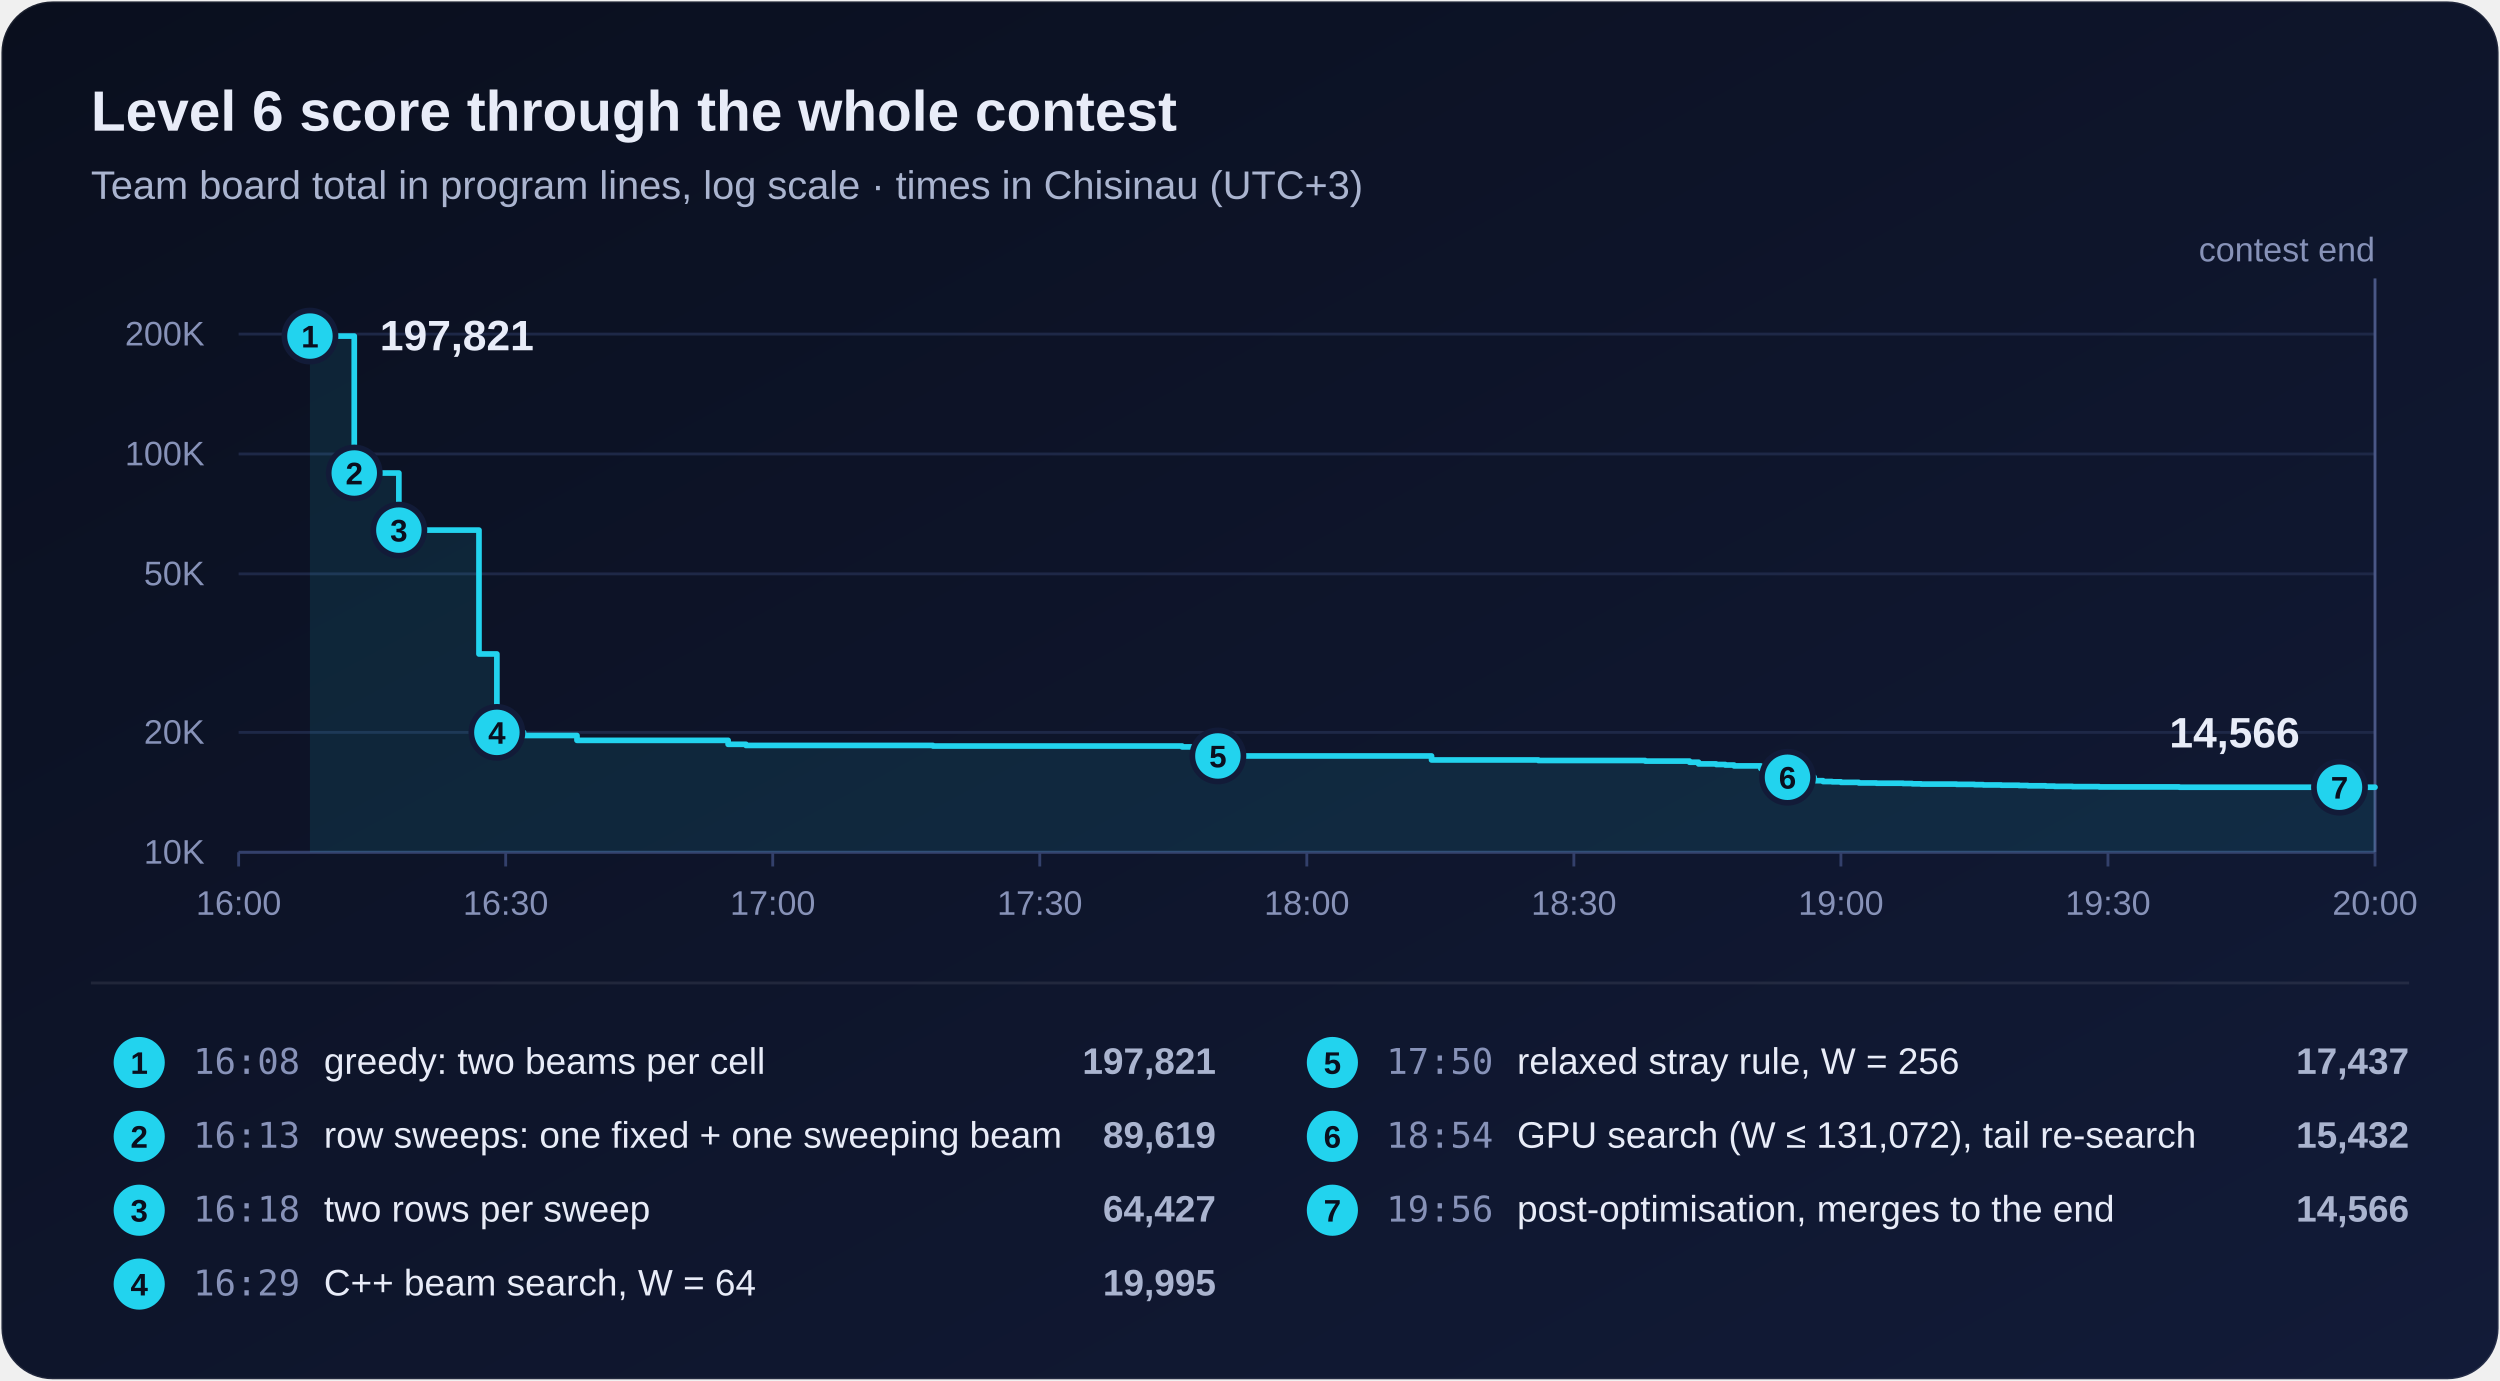
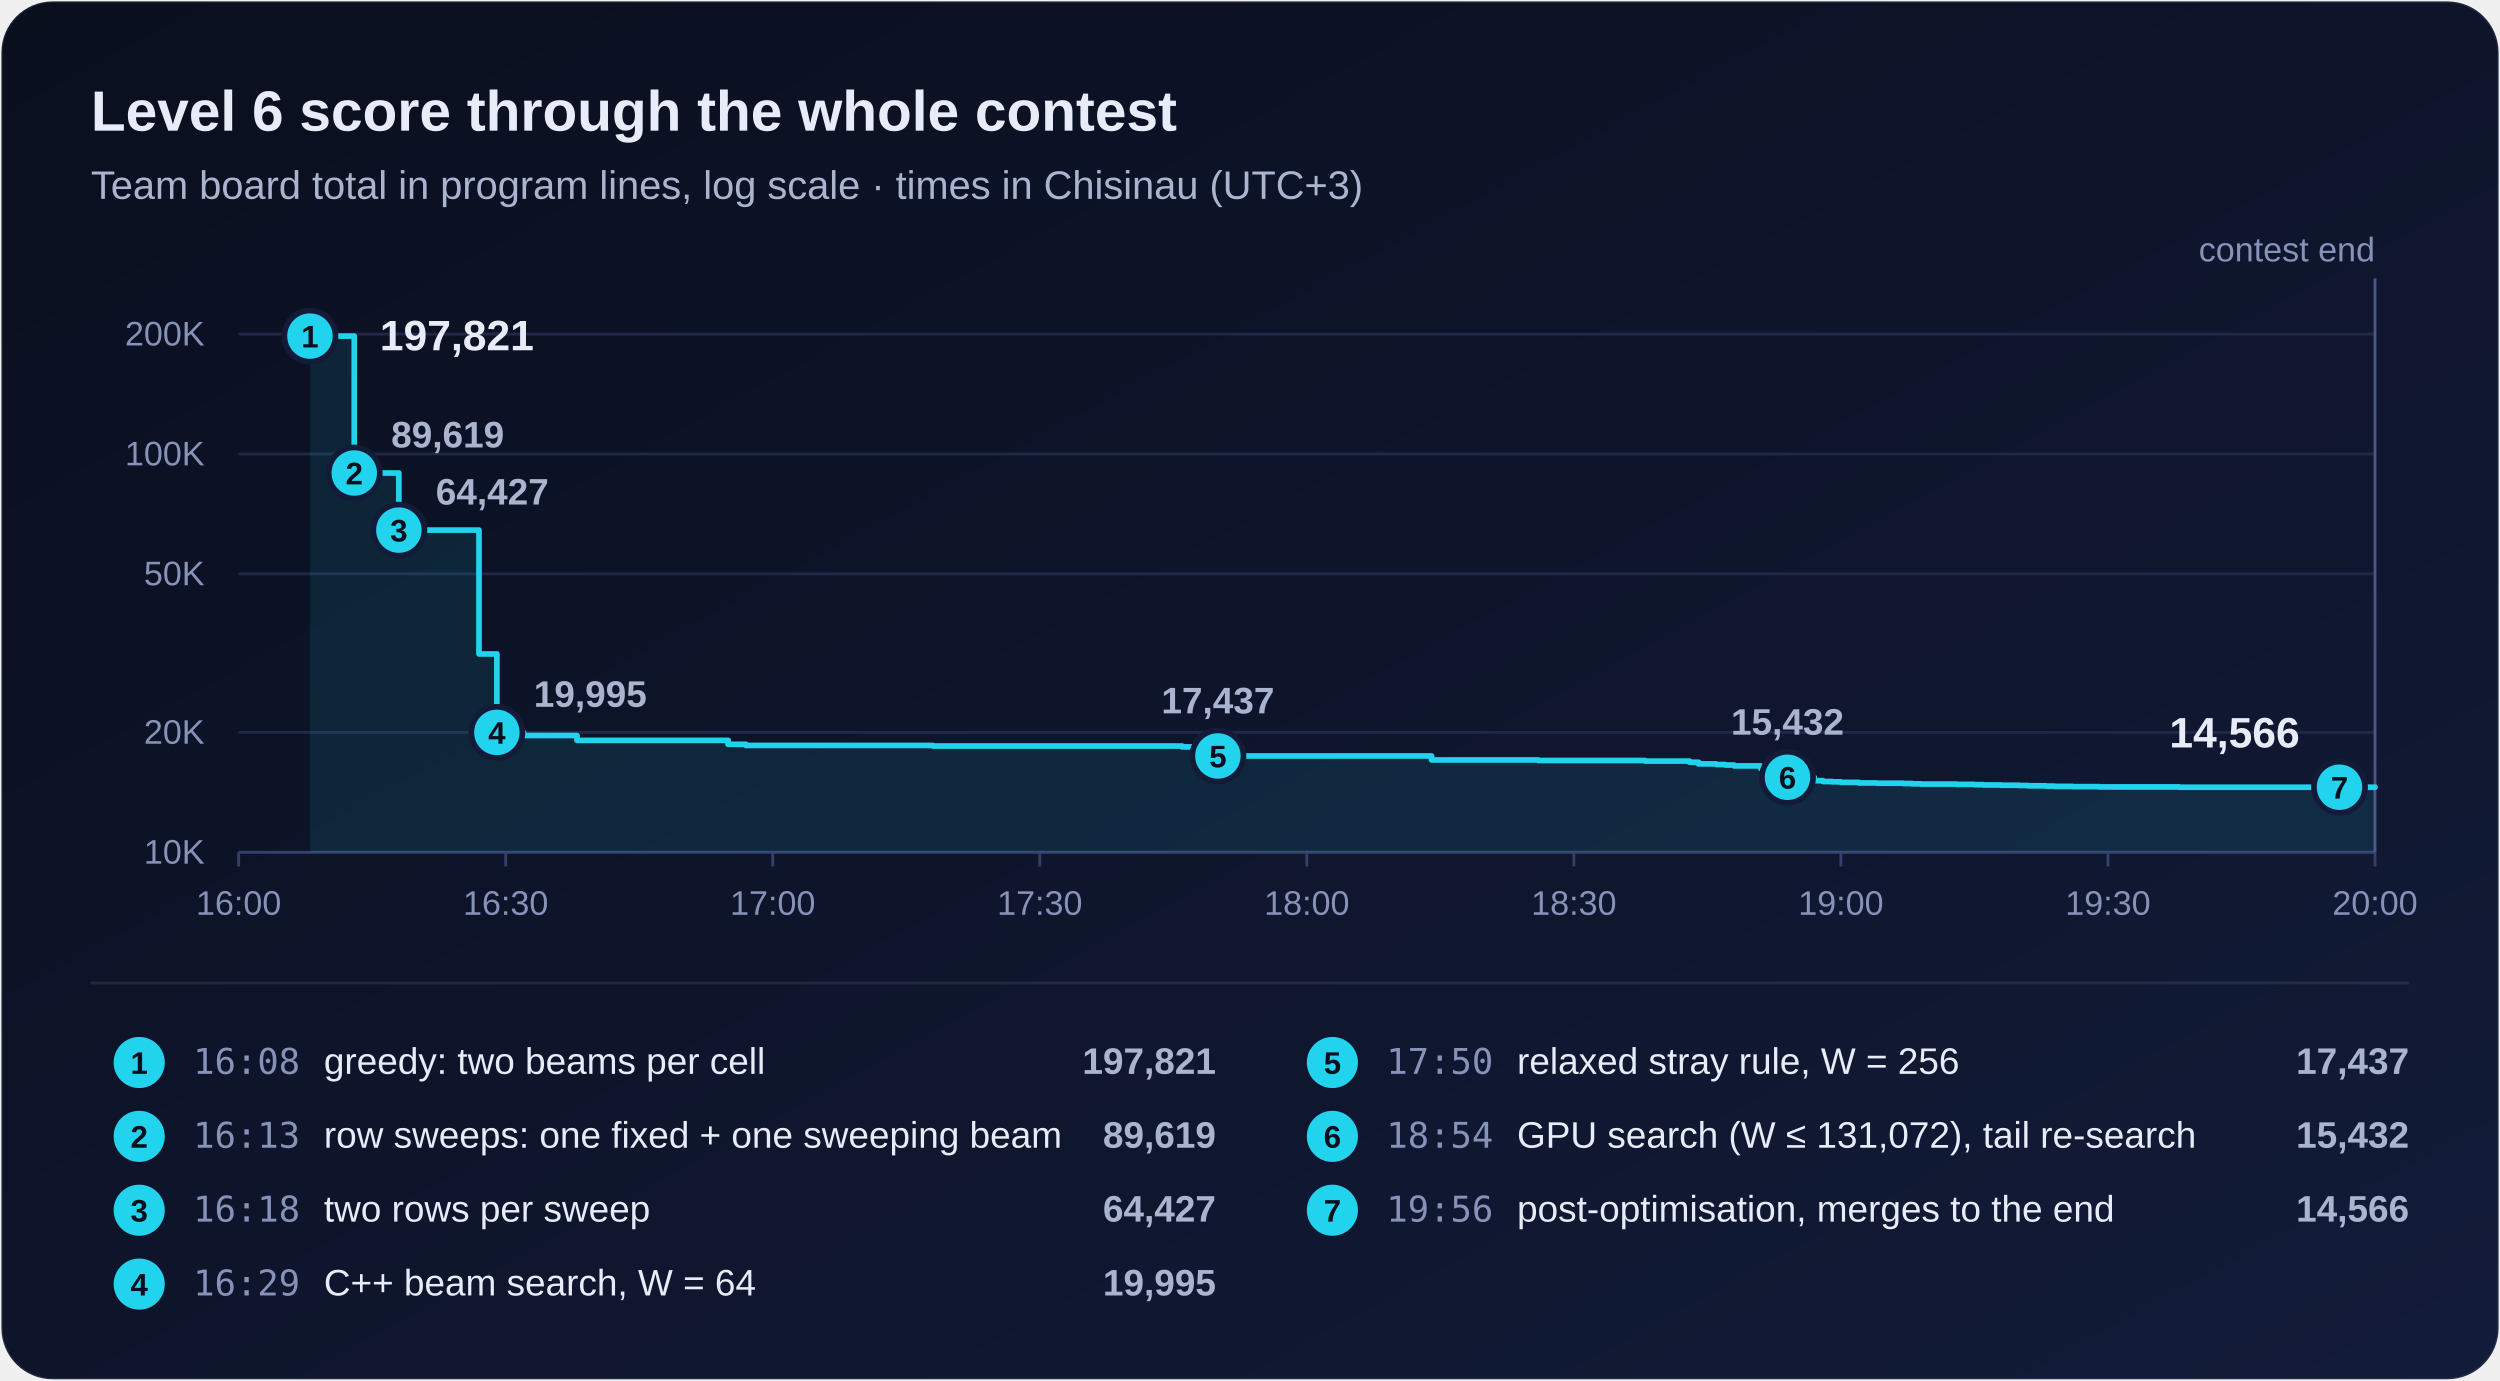
<svg xmlns="http://www.w3.org/2000/svg" width="880" height="486" viewBox="0 0 880 486" role="img" aria-labelledby="t d">
-   <style>text{font-family:'Segoe UI', system-ui, -apple-system, 'Helvetica Neue', Arial, sans-serif}.h{font-size:20px;font-weight:600;fill:#E8ECF8}.s{font-size:14px;fill:#AAB4CF}.tk{font-size:12px;fill:#8792B8;font-variant-numeric:tabular-nums}.v{font-size:15px;font-weight:600;fill:#E8ECF8}.num{font-size:11px;font-weight:800;fill:#0A0F1E}.tm{font-family:ui-monospace, 'Cascadia Mono', Consolas, 'SF Mono', Menlo, monospace;font-size:12.5px;fill:#8792B8}.me{font-size:13px;fill:#E8ECF8}.tt{font-size:13px;font-weight:600;fill:#AAB4CF;font-variant-numeric:tabular-nums}</style>
+   <style>text{font-family:'Segoe UI', system-ui, -apple-system, 'Helvetica Neue', Arial, sans-serif}.h{font-size:20px;font-weight:600;fill:#E8ECF8}.s{font-size:14px;fill:#AAB4CF}.tk{font-size:12px;fill:#8792B8;font-variant-numeric:tabular-nums}.v{font-size:15px;font-weight:600;fill:#E8ECF8}.num{font-size:11px;font-weight:800;fill:#0A0F1E}.tm{font-family:ui-monospace, 'Cascadia Mono', Consolas, 'SF Mono', Menlo, monospace;font-size:12.5px;fill:#8792B8}.me{font-size:13px;fill:#E8ECF8}.tt{font-size:13px;font-weight:600;fill:#AAB4CF;font-variant-numeric:tabular-nums}.v2{font-size:13px;font-weight:600;fill:#AAB4CF}</style>
  <defs>
    <linearGradient id="bg" x1="0" y1="0" x2="1" y2="1">
      <stop offset="0" stop-color="#0A0F1E" />
      <stop offset="1" stop-color="#121B38" />
    </linearGradient>
  </defs>
  <rect x="0.5" y="0.5" width="879" height="485" rx="18" fill="url(#bg)" stroke="#FFFFFF" stroke-opacity="0.08" />
  <text x="32" y="46" class="h">Level 6 score through the whole contest</text>
  <text x="32" y="70" class="s">Team board total in program lines, log scale · times in Chisinau (UTC+3)</text>
  <line x1="84" y1="300.0" x2="836" y2="300.0" stroke="#1E2847" stroke-width="1" />
  <text x="72" y="304.0" class="tk" text-anchor="end">10K</text>
  <line x1="84" y1="257.8" x2="836" y2="257.8" stroke="#1E2847" stroke-width="1" />
  <text x="72" y="261.8" class="tk" text-anchor="end">20K</text>
  <line x1="84" y1="202.0" x2="836" y2="202.0" stroke="#1E2847" stroke-width="1" />
  <text x="72" y="206.0" class="tk" text-anchor="end">50K</text>
  <line x1="84" y1="159.8" x2="836" y2="159.8" stroke="#1E2847" stroke-width="1" />
  <text x="72" y="163.8" class="tk" text-anchor="end">100K</text>
  <line x1="84" y1="117.6" x2="836" y2="117.6" stroke="#1E2847" stroke-width="1" />
  <text x="72" y="121.6" class="tk" text-anchor="end">200K</text>
  <line x1="84" y1="300" x2="836" y2="300" stroke="#33406B" stroke-width="1" />
  <line x1="84.0" y1="300" x2="84.0" y2="305" stroke="#33406B" stroke-width="1" />
  <text x="84.0" y="322" class="tk" text-anchor="middle">16:00</text>
  <line x1="178.0" y1="300" x2="178.0" y2="305" stroke="#33406B" stroke-width="1" />
  <text x="178.0" y="322" class="tk" text-anchor="middle">16:30</text>
  <line x1="272.0" y1="300" x2="272.0" y2="305" stroke="#33406B" stroke-width="1" />
  <text x="272.0" y="322" class="tk" text-anchor="middle">17:00</text>
  <line x1="366.0" y1="300" x2="366.0" y2="305" stroke="#33406B" stroke-width="1" />
  <text x="366.0" y="322" class="tk" text-anchor="middle">17:30</text>
  <line x1="460.0" y1="300" x2="460.0" y2="305" stroke="#33406B" stroke-width="1" />
  <text x="460.0" y="322" class="tk" text-anchor="middle">18:00</text>
  <line x1="554.0" y1="300" x2="554.0" y2="305" stroke="#33406B" stroke-width="1" />
  <text x="554.0" y="322" class="tk" text-anchor="middle">18:30</text>
  <line x1="648.0" y1="300" x2="648.0" y2="305" stroke="#33406B" stroke-width="1" />
  <text x="648.0" y="322" class="tk" text-anchor="middle">19:00</text>
  <line x1="742.0" y1="300" x2="742.0" y2="305" stroke="#33406B" stroke-width="1" />
  <text x="742.0" y="322" class="tk" text-anchor="middle">19:30</text>
  <line x1="836.0" y1="300" x2="836.0" y2="305" stroke="#33406B" stroke-width="1" />
  <text x="836.0" y="322" class="tk" text-anchor="middle">20:00</text>
  <line x1="836" y1="98" x2="836" y2="300" stroke="#4A5786" stroke-width="1" />
  <text x="836" y="92" class="tk" text-anchor="end">contest end</text>
  <path d="M109.1 118.3H124.7V166.5H140.4V186.6H168.6V230.2H174.9V257.8H184.3V258.9H203.1V260.6H256.3V262.0H262.6V262.4H328.4V262.6H416.1V262.9H428.7V266.1H503.9V267.5H541.5V267.7H579.1V267.9H594.7V268.3H597.9V268.9H604.1V269.1H607.3V269.3H610.4V269.4H610.4V269.6H619.8V270.5H622.9V270.6H629.2V271.5H629.2V273.6H638.6V274.8H641.7V275.1H644.9V275.2H648.0V275.3H648.0V275.4H651.1V275.4H654.3V275.6H657.4V275.6H660.5V275.7H663.7V275.7H669.9V275.8H673.1V275.9H676.2V276.0H679.3V276.0H682.5V276.0H685.6V276.0H688.7V276.0H688.7V276.1H691.9V276.1H695.0V276.1H695.0V276.2H698.1V276.3H701.3V276.3H704.4V276.4H707.5V276.4H710.7V276.5H710.7V276.5H713.8V276.6H716.9V276.6H716.9V276.6H720.1V276.7H723.2V276.8H723.2V276.8H726.3V276.8H729.5V276.8H729.5V276.9H732.6V276.9H735.7V276.9H738.9V277.0H742.0V277.0H742.0V277.0H748.3V277.0H748.3V277.0H751.4V277.0H757.7V277.0H757.7V277.0H760.8V277.0H763.9V277.0H767.1V277.1H770.2V277.1H773.3V277.1H776.5V277.1H798.4V277.1H807.8V277.1H820.3V277.1H820.3V277.1H823.5V277.1H836.0V300H109.1Z" fill="#22D3EE" fill-opacity="0.10" />
  <path d="M109.1 118.3H124.7V166.5H140.4V186.6H168.6V230.2H174.9V257.8H184.3V258.9H203.1V260.6H256.3V262.0H262.6V262.4H328.4V262.6H416.1V262.9H428.7V266.1H503.9V267.5H541.5V267.7H579.1V267.9H594.7V268.3H597.9V268.9H604.1V269.1H607.3V269.3H610.4V269.4H610.4V269.6H619.8V270.5H622.9V270.6H629.2V271.5H629.2V273.6H638.6V274.8H641.7V275.1H644.9V275.2H648.0V275.3H648.0V275.4H651.1V275.4H654.3V275.6H657.4V275.6H660.5V275.7H663.7V275.7H669.9V275.8H673.1V275.9H676.2V276.0H679.3V276.0H682.5V276.0H685.6V276.0H688.7V276.0H688.7V276.1H691.9V276.1H695.0V276.1H695.0V276.2H698.1V276.3H701.3V276.3H704.4V276.4H707.5V276.4H710.7V276.5H710.7V276.5H713.8V276.6H716.9V276.6H716.9V276.6H720.1V276.7H723.2V276.8H723.2V276.8H726.3V276.8H729.5V276.8H729.5V276.9H732.6V276.9H735.7V276.9H738.9V277.0H742.0V277.0H742.0V277.0H748.3V277.0H748.3V277.0H751.4V277.0H757.7V277.0H757.7V277.0H760.8V277.0H763.9V277.0H767.1V277.1H770.2V277.1H773.3V277.1H776.5V277.1H798.4V277.1H807.8V277.1H820.3V277.1H820.3V277.1H823.5V277.1H836.0" fill="none" stroke="#22D3EE" stroke-width="2" stroke-linejoin="round" stroke-linecap="round" />
  <circle cx="109.1" cy="118.3" r="9" fill="#22D3EE" stroke="#121B38" stroke-width="2" />
  <text x="109.1" y="122.3" class="num" text-anchor="middle">1</text>
  <circle cx="124.7" cy="166.5" r="9" fill="#22D3EE" stroke="#121B38" stroke-width="2" />
  <text x="124.7" y="170.5" class="num" text-anchor="middle">2</text>
  <circle cx="140.4" cy="186.6" r="9" fill="#22D3EE" stroke="#121B38" stroke-width="2" />
  <text x="140.4" y="190.6" class="num" text-anchor="middle">3</text>
  <circle cx="174.9" cy="257.8" r="9" fill="#22D3EE" stroke="#121B38" stroke-width="2" />
  <text x="174.9" y="261.8" class="num" text-anchor="middle">4</text>
  <circle cx="428.7" cy="266.1" r="9" fill="#22D3EE" stroke="#121B38" stroke-width="2" />
  <text x="428.7" y="270.1" class="num" text-anchor="middle">5</text>
  <circle cx="629.2" cy="273.6" r="9" fill="#22D3EE" stroke="#121B38" stroke-width="2" />
  <text x="629.2" y="277.6" class="num" text-anchor="middle">6</text>
  <circle cx="823.5" cy="277.1" r="9" fill="#22D3EE" stroke="#121B38" stroke-width="2" />
  <text x="823.5" y="281.1" class="num" text-anchor="middle">7</text>
  <text x="133.7" y="123.3" class="v">197,821</text>
  <text x="809.5" y="263.1" class="v" text-anchor="end">14,566</text>
+   <text x="137.7" y="157.5" class="v2">89,619</text>
+   <text x="153.4" y="177.6" class="v2">64,427</text>
+   <text x="187.9" y="248.8" class="v2">19,995</text>
+   <text x="428.7" y="251.1" class="v2" text-anchor="middle">17,437</text>
+   <text x="629.2" y="258.6" class="v2" text-anchor="middle">15,432</text>
  <line x1="32" y1="346" x2="848" y2="346" stroke="#FFFFFF" stroke-opacity="0.08" />
  <circle cx="49" cy="374" r="9" fill="#22D3EE" />
  <text x="49" y="378" class="num" text-anchor="middle">1</text>
  <text x="68" y="378" class="tm">16:08</text>
  <text x="114" y="378" class="me">greedy: two beams per cell</text>
  <text x="428" y="378" class="tt" text-anchor="end">197,821</text>
  <circle cx="49" cy="400" r="9" fill="#22D3EE" />
  <text x="49" y="404" class="num" text-anchor="middle">2</text>
  <text x="68" y="404" class="tm">16:13</text>
  <text x="114" y="404" class="me">row sweeps: one fixed + one sweeping beam</text>
  <text x="428" y="404" class="tt" text-anchor="end">89,619</text>
  <circle cx="49" cy="426" r="9" fill="#22D3EE" />
  <text x="49" y="430" class="num" text-anchor="middle">3</text>
  <text x="68" y="430" class="tm">16:18</text>
  <text x="114" y="430" class="me">two rows per sweep</text>
  <text x="428" y="430" class="tt" text-anchor="end">64,427</text>
  <circle cx="49" cy="452" r="9" fill="#22D3EE" />
  <text x="49" y="456" class="num" text-anchor="middle">4</text>
  <text x="68" y="456" class="tm">16:29</text>
  <text x="114" y="456" class="me">C++ beam search, W = 64</text>
  <text x="428" y="456" class="tt" text-anchor="end">19,995</text>
  <circle cx="469" cy="374" r="9" fill="#22D3EE" />
  <text x="469" y="378" class="num" text-anchor="middle">5</text>
  <text x="488" y="378" class="tm">17:50</text>
  <text x="534" y="378" class="me">relaxed stray rule, W = 256</text>
  <text x="848" y="378" class="tt" text-anchor="end">17,437</text>
  <circle cx="469" cy="400" r="9" fill="#22D3EE" />
  <text x="469" y="404" class="num" text-anchor="middle">6</text>
  <text x="488" y="404" class="tm">18:54</text>
  <text x="534" y="404" class="me">GPU search (W ≤ 131,072), tail re-search</text>
  <text x="848" y="404" class="tt" text-anchor="end">15,432</text>
  <circle cx="469" cy="426" r="9" fill="#22D3EE" />
  <text x="469" y="430" class="num" text-anchor="middle">7</text>
  <text x="488" y="430" class="tm">19:56</text>
  <text x="534" y="430" class="me">post-optimisation, merges to the end</text>
  <text x="848" y="430" class="tt" text-anchor="end">14,566</text>
</svg>
